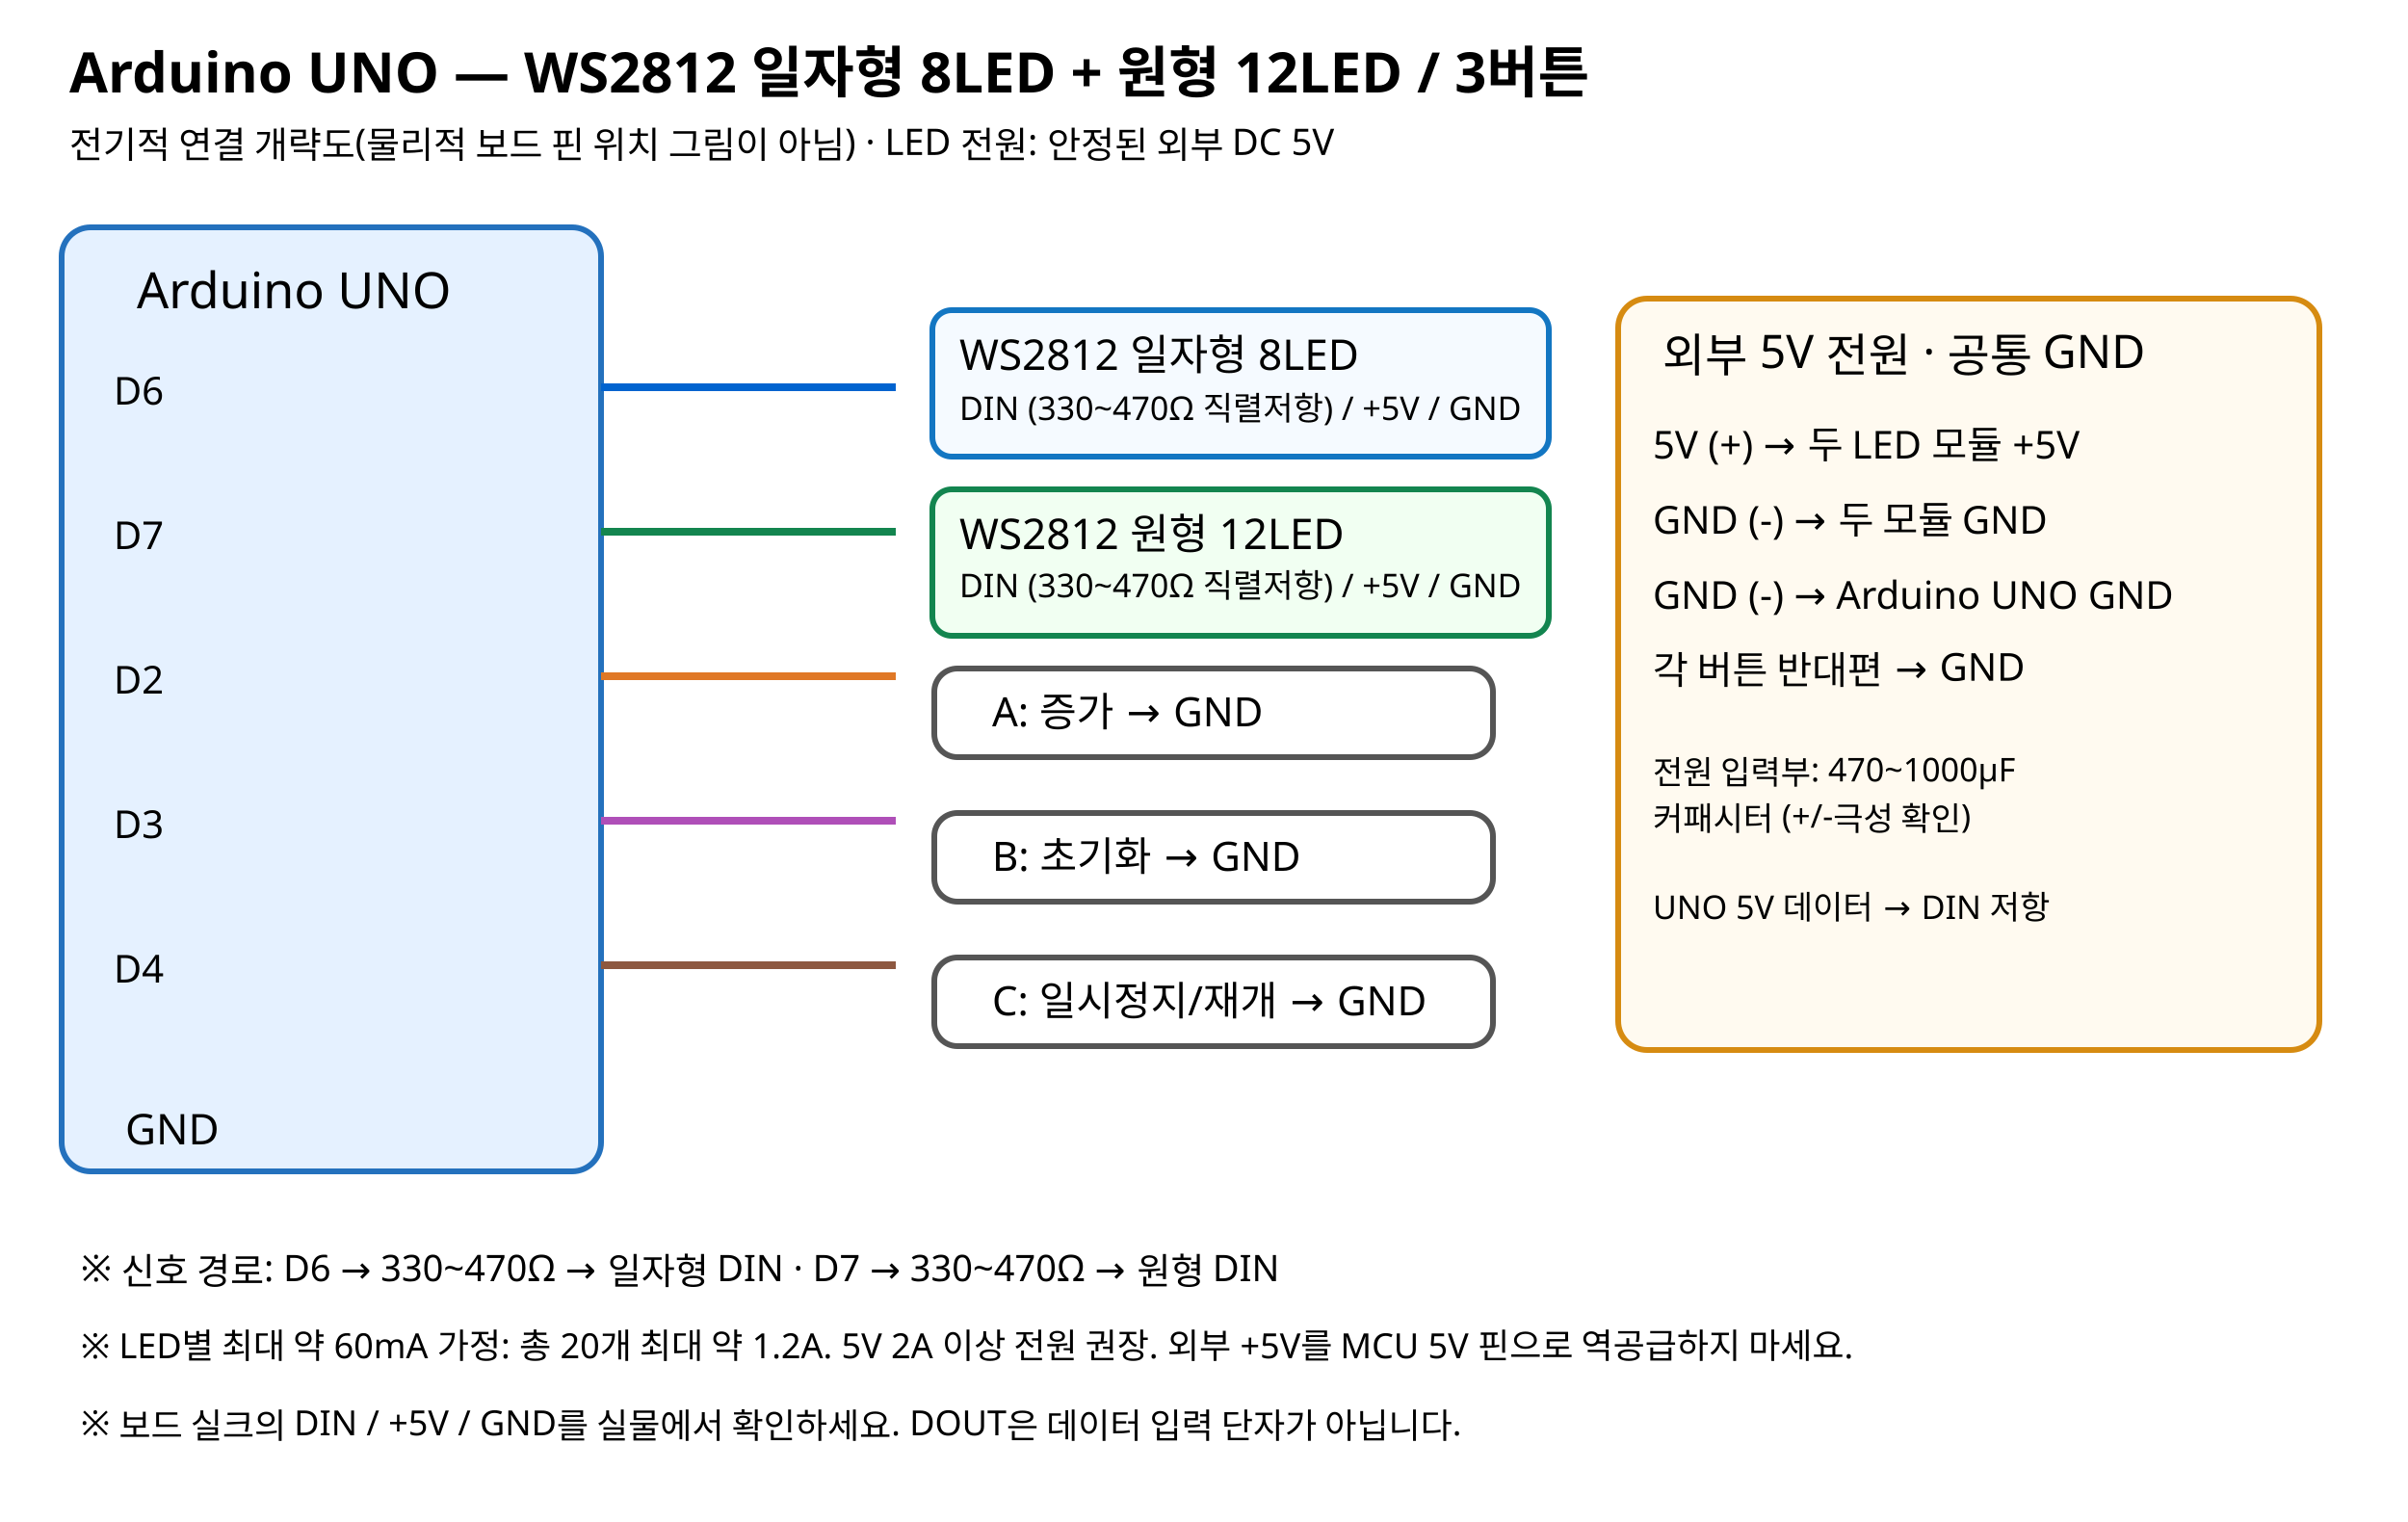
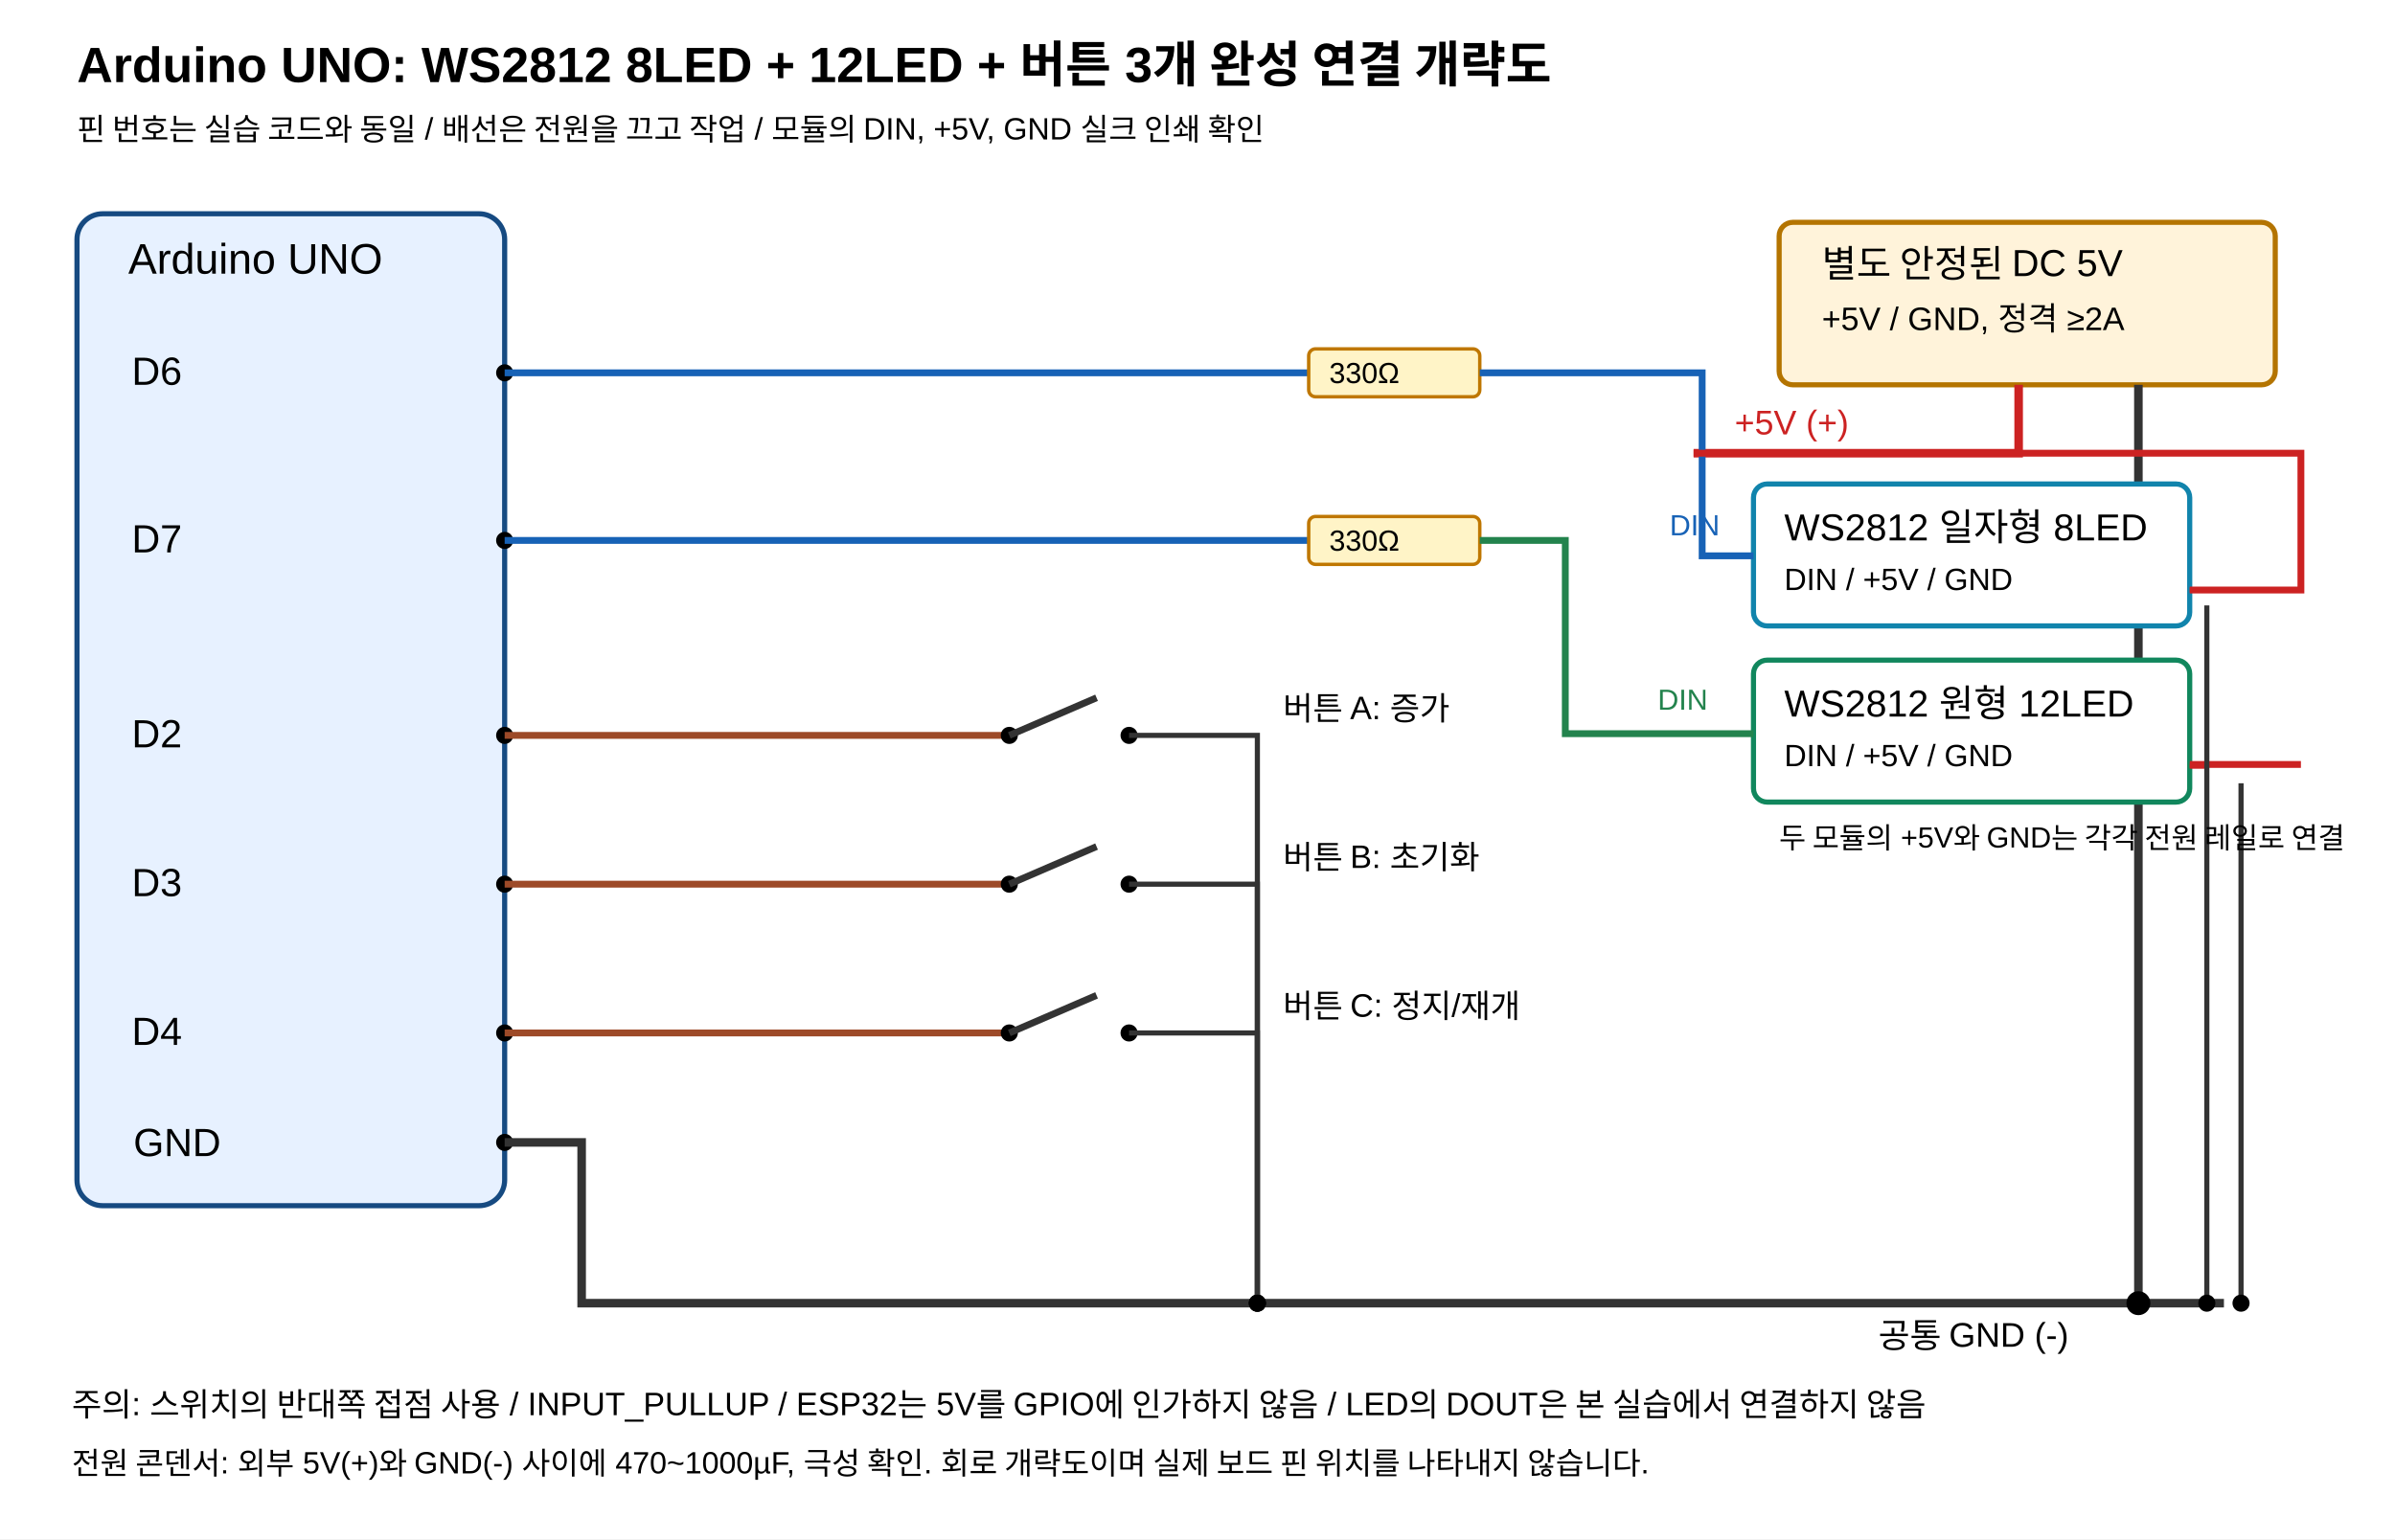
- <svg xmlns="http://www.w3.org/2000/svg" width="1250" height="790" viewBox="0 0 1250 790">
-   <rect width="1250" height="790" fill="#fff" />
-   <text x="36" y="48" font-family="sans-serif" font-size="29" font-weight="bold">Arduino UNO — WS2812 일자형 8LED + 원형 12LED / 3버튼</text>
-   <text x="36" y="82" font-family="sans-serif" font-size="19">전기적 연결 개략도(물리적 보드 핀 위치 그림이 아님) · LED 전원: 안정된 외부 DC 5V</text>
-   <rect x="32" y="118" width="280" height="490" rx="15" fill="#e5f1ff" stroke="#2471bd" stroke-width="3" />
-   <text x="71" y="160" font-family="sans-serif" font-size="26">Arduino UNO</text>
-   <text x="59" y="210" font-family="sans-serif" font-size="20">D6</text>
-   <line x1="312" y1="201" x2="465" y2="201" stroke="#0063cf" stroke-width="4" />
-   <text x="59" y="285" font-family="sans-serif" font-size="20">D7</text>
-   <line x1="312" y1="276" x2="465" y2="276" stroke="#13854f" stroke-width="4" />
-   <text x="59" y="360" font-family="sans-serif" font-size="20">D2</text>
-   <line x1="312" y1="351" x2="465" y2="351" stroke="#e07826" stroke-width="4" />
-   <text x="59" y="435" font-family="sans-serif" font-size="20">D3</text>
-   <line x1="312" y1="426" x2="465" y2="426" stroke="#af4fb8" stroke-width="4" />
-   <text x="59" y="510" font-family="sans-serif" font-size="20">D4</text>
-   <line x1="312" y1="501" x2="465" y2="501" stroke="#8d5840" stroke-width="4" />
-   <text x="65" y="594" font-family="sans-serif" font-size="22">GND</text>
-   <rect x="484" y="161" width="320" height="76" rx="10" fill="#f5faff" stroke="#1376c2" stroke-width="3" />
-   <text x="498" y="192" font-family="sans-serif" font-size="22">WS2812 일자형 8LED</text>
-   <text x="498" y="218" font-family="sans-serif" font-size="17">DIN (330~470Ω 직렬저항) / +5V / GND</text>
-   <rect x="484" y="254" width="320" height="76" rx="10" fill="#f1fff2" stroke="#13854f" stroke-width="3" />
-   <text x="498" y="285" font-family="sans-serif" font-size="22">WS2812 원형 12LED</text>
-   <text x="498" y="310" font-family="sans-serif" font-size="17">DIN (330~470Ω 직렬저항) / +5V / GND</text>
-   <rect x="485" y="347" width="290" height="46" rx="12" fill="#fff" stroke="#555" stroke-width="3" />
-   <text x="515" y="377" font-family="sans-serif" font-size="21">A: 증가 → GND</text>
-   <rect x="485" y="422" width="290" height="46" rx="12" fill="#fff" stroke="#555" stroke-width="3" />
-   <text x="515" y="452" font-family="sans-serif" font-size="21">B: 초기화 → GND</text>
-   <rect x="485" y="497" width="290" height="46" rx="12" fill="#fff" stroke="#555" stroke-width="3" />
-   <text x="515" y="527" font-family="sans-serif" font-size="21">C: 일시정지/재개 → GND</text>
-   <rect x="840" y="155" width="364" height="390" rx="15" fill="#fffaf0" stroke="#d68b11" stroke-width="3" />
-   <text x="863" y="193" font-family="sans-serif" font-size="24">외부 5V 전원 · 공통 GND</text>
-   <text x="858" y="238" font-family="sans-serif" font-size="20">5V (+) → 두 LED 모듈 +5V</text>
-   <text x="858" y="277" font-family="sans-serif" font-size="20">GND (-) → 두 모듈 GND</text>
-   <text x="858" y="316" font-family="sans-serif" font-size="20">GND (-) → Arduino UNO GND</text>
-   <text x="858" y="355" font-family="sans-serif" font-size="20">각 버튼 반대편 → GND</text>
-   <text x="858" y="407" font-family="sans-serif" font-size="17">전원 입력부: 470~1000µF</text>
-   <text x="858" y="431" font-family="sans-serif" font-size="17">커패시터 (+/-극성 확인)</text>
-   <text x="858" y="477" font-family="sans-serif" font-size="17">UNO 5V 데이터 → DIN 저항</text>
-   <text x="42" y="665" font-family="sans-serif" font-size="19">※ 신호 경로: D6 → 330~470Ω → 일자형 DIN · D7 → 330~470Ω → 원형 DIN</text>
-   <text x="42" y="705" font-family="sans-serif" font-size="18">※ LED별 최대 약 60mA 가정: 총 20개 최대 약 1.2A. 5V 2A 이상 전원 권장. 외부 +5V를 MCU 5V 핀으로 역공급하지 마세요.</text>
-   <text x="42" y="745" font-family="sans-serif" font-size="18">※ 보드 실크의 DIN / +5V / GND를 실물에서 확인하세요. DOUT은 데이터 입력 단자가 아닙니다.</text>
+ <svg xmlns="http://www.w3.org/2000/svg" width="1400" height="900" viewBox="0 0 1400 900">
+   <rect width="1400" height="900" fill="white" />
+   <g font-family="Arial,'Noto Sans CJK KR',sans-serif">
+     <text x="45" y="48" font-size="29" font-weight="bold">Arduino UNO: WS2812 8LED + 12LED + 버튼 3개 완성 연결 개략도</text>
+     <text x="45" y="82" font-size="18">핀 번호는 실습 코드와 동일 / 배선은 전원을 끄고 작업 / 모듈의 DIN, +5V, GND 실크 인쇄 확인</text>
+     <rect x="45" y="125" width="250" height="580" rx="15" fill="#e7f1ff" stroke="#164a81" stroke-width="3" />
+     <text x="75" y="160" font-size="25">Arduino UNO</text>
+     <circle cx="295" cy="218" r="5" />
+     <text x="77" y="225" font-size="23">D6</text>
+     <circle cx="295" cy="316" r="5" />
+     <text x="77" y="323" font-size="23">D7</text>
+     <circle cx="295" cy="430" r="5" />
+     <text x="77" y="437" font-size="23">D2</text>
+     <circle cx="295" cy="517" r="5" />
+     <text x="77" y="524" font-size="23">D3</text>
+     <circle cx="295" cy="604" r="5" />
+     <text x="77" y="611" font-size="23">D4</text>
+     <text x="78" y="676" font-size="23">GND</text>
+     <circle cx="295" cy="668" r="5" />
+     <path d="M295 668 H340 V762 H1300" fill="none" stroke="#333" stroke-width="5" />
+     <text x="1098" y="788" font-size="20">공통 GND (-)</text>
+     <rect x="1040" y="130" width="290" height="95" rx="8" fill="#fff3da" stroke="#b47400" stroke-width="3" />
+     <text x="1065" y="162" font-size="22">별도 안정된 DC 5V</text>
+     <text x="1065" y="193" font-size="19">+5V / GND, 정격 ≥2A</text>
+     <path d="M1180 225 V265 H990" stroke="#c22" stroke-width="5" fill="none" />
+     <text x="1014" y="254" font-size="20" fill="#c22">+5V (+)</text>
+     <path d="M1250 225 V762" stroke="#333" stroke-width="5" />
+     <circle cx="1250" cy="762" r="7" />
+     <rect x="1025" y="283" width="255" height="83" rx="8" fill="#fff" stroke="#1184ac" stroke-width="3" />
+     <text x="1043" y="316" font-size="22">WS2812 일자형 8LED</text>
+     <text x="1043" y="345" font-size="18">DIN  /  +5V  /  GND</text>
+     <rect x="1025" y="386" width="255" height="83" rx="8" fill="#fff" stroke="#11875d" stroke-width="3" />
+     <text x="1043" y="419" font-size="22">WS2812 원형 12LED</text>
+     <text x="1043" y="448" font-size="18">DIN  /  +5V  /  GND</text>
+     <path d="M295 218 H765 M295 316 H765" stroke="#1762b6" stroke-width="4" fill="none" />
+     <rect x="765" y="204" width="100" height="28" rx="4" fill="#fff4c7" stroke="#bf7700" stroke-width="2" />
+     <text x="777" y="224" font-size="17">330Ω</text>
+     <path d="M865 218 H995 V325 H1025" stroke="#1762b6" stroke-width="4" fill="none" />
+     <text x="976" y="313" font-size="17" fill="#1762b6">DIN</text>
+     <rect x="765" y="302" width="100" height="28" rx="4" fill="#fff4c7" stroke="#bf7700" stroke-width="2" />
+     <text x="777" y="322" font-size="17">330Ω</text>
+     <path d="M865 316 H915 V429 H1025" stroke="#23834d" stroke-width="4" fill="none" />
+     <text x="969" y="415" font-size="17" fill="#23834d">DIN</text>
+     <path d="M990 265 H1345 V345 H1280 M1345 447 H1280" stroke="#c22" stroke-width="4" fill="none" />
+     <path d="M1290 345 H1280 M1290 448 H1280" stroke="#c22" stroke-width="3" />
+     <path d="M1290 354 V762 M1310 458 V762" stroke="#333" stroke-width="3" fill="none" />
+     <circle cx="1290" cy="762" r="5" />
+     <circle cx="1310" cy="762" r="5" />
+     <text x="1040" y="496" font-size="17">두 모듈의 +5V와 GND는 각각 전원 레일로 연결</text>
+     <path d="M295 430 H590" stroke="#9d4a28" stroke-width="4" />
+     <circle cx="590" cy="430" r="5" />
+     <path d="M590 430 l51 -22" stroke="#333" stroke-width="4" />
+     <circle cx="660" cy="430" r="5" />
+     <path d="M660 430 H735 V762" stroke="#333" stroke-width="3" fill="none" />
+     <circle cx="735" cy="762" r="5" />
+     <text x="750" y="421" font-size="19">버튼 A: 증가</text>
+     <path d="M295 517 H590" stroke="#9d4a28" stroke-width="4" />
+     <circle cx="590" cy="517" r="5" />
+     <path d="M590 517 l51 -22" stroke="#333" stroke-width="4" />
+     <circle cx="660" cy="517" r="5" />
+     <path d="M660 517 H735 V762" stroke="#333" stroke-width="3" fill="none" />
+     <circle cx="735" cy="762" r="5" />
+     <text x="750" y="508" font-size="19">버튼 B: 초기화</text>
+     <path d="M295 604 H590" stroke="#9d4a28" stroke-width="4" />
+     <circle cx="590" cy="604" r="5" />
+     <path d="M590 604 l51 -22" stroke="#333" stroke-width="4" />
+     <circle cx="660" cy="604" r="5" />
+     <path d="M660 604 H735 V762" stroke="#333" stroke-width="3" fill="none" />
+     <circle cx="735" cy="762" r="5" />
+     <text x="750" y="595" font-size="19">버튼 C: 정지/재개</text>
+     <text x="42" y="828" font-size="19">주의: 스위치의 반대쪽 접점 사용 / INPUT_PULLUP / ESP32는 5V를 GPIO에 인가하지 않음 / LED의 DOUT은 본 실습에서 연결하지 않음</text>
+     <text x="42" y="862" font-size="18">전원 콘덴서: 외부 5V(+)와 GND(-) 사이에 470~1000µF, 극성 확인. 회로 개략도이며 실제 보드 핀 위치를 나타내지 않습니다.</text>
+   </g>
</svg>
